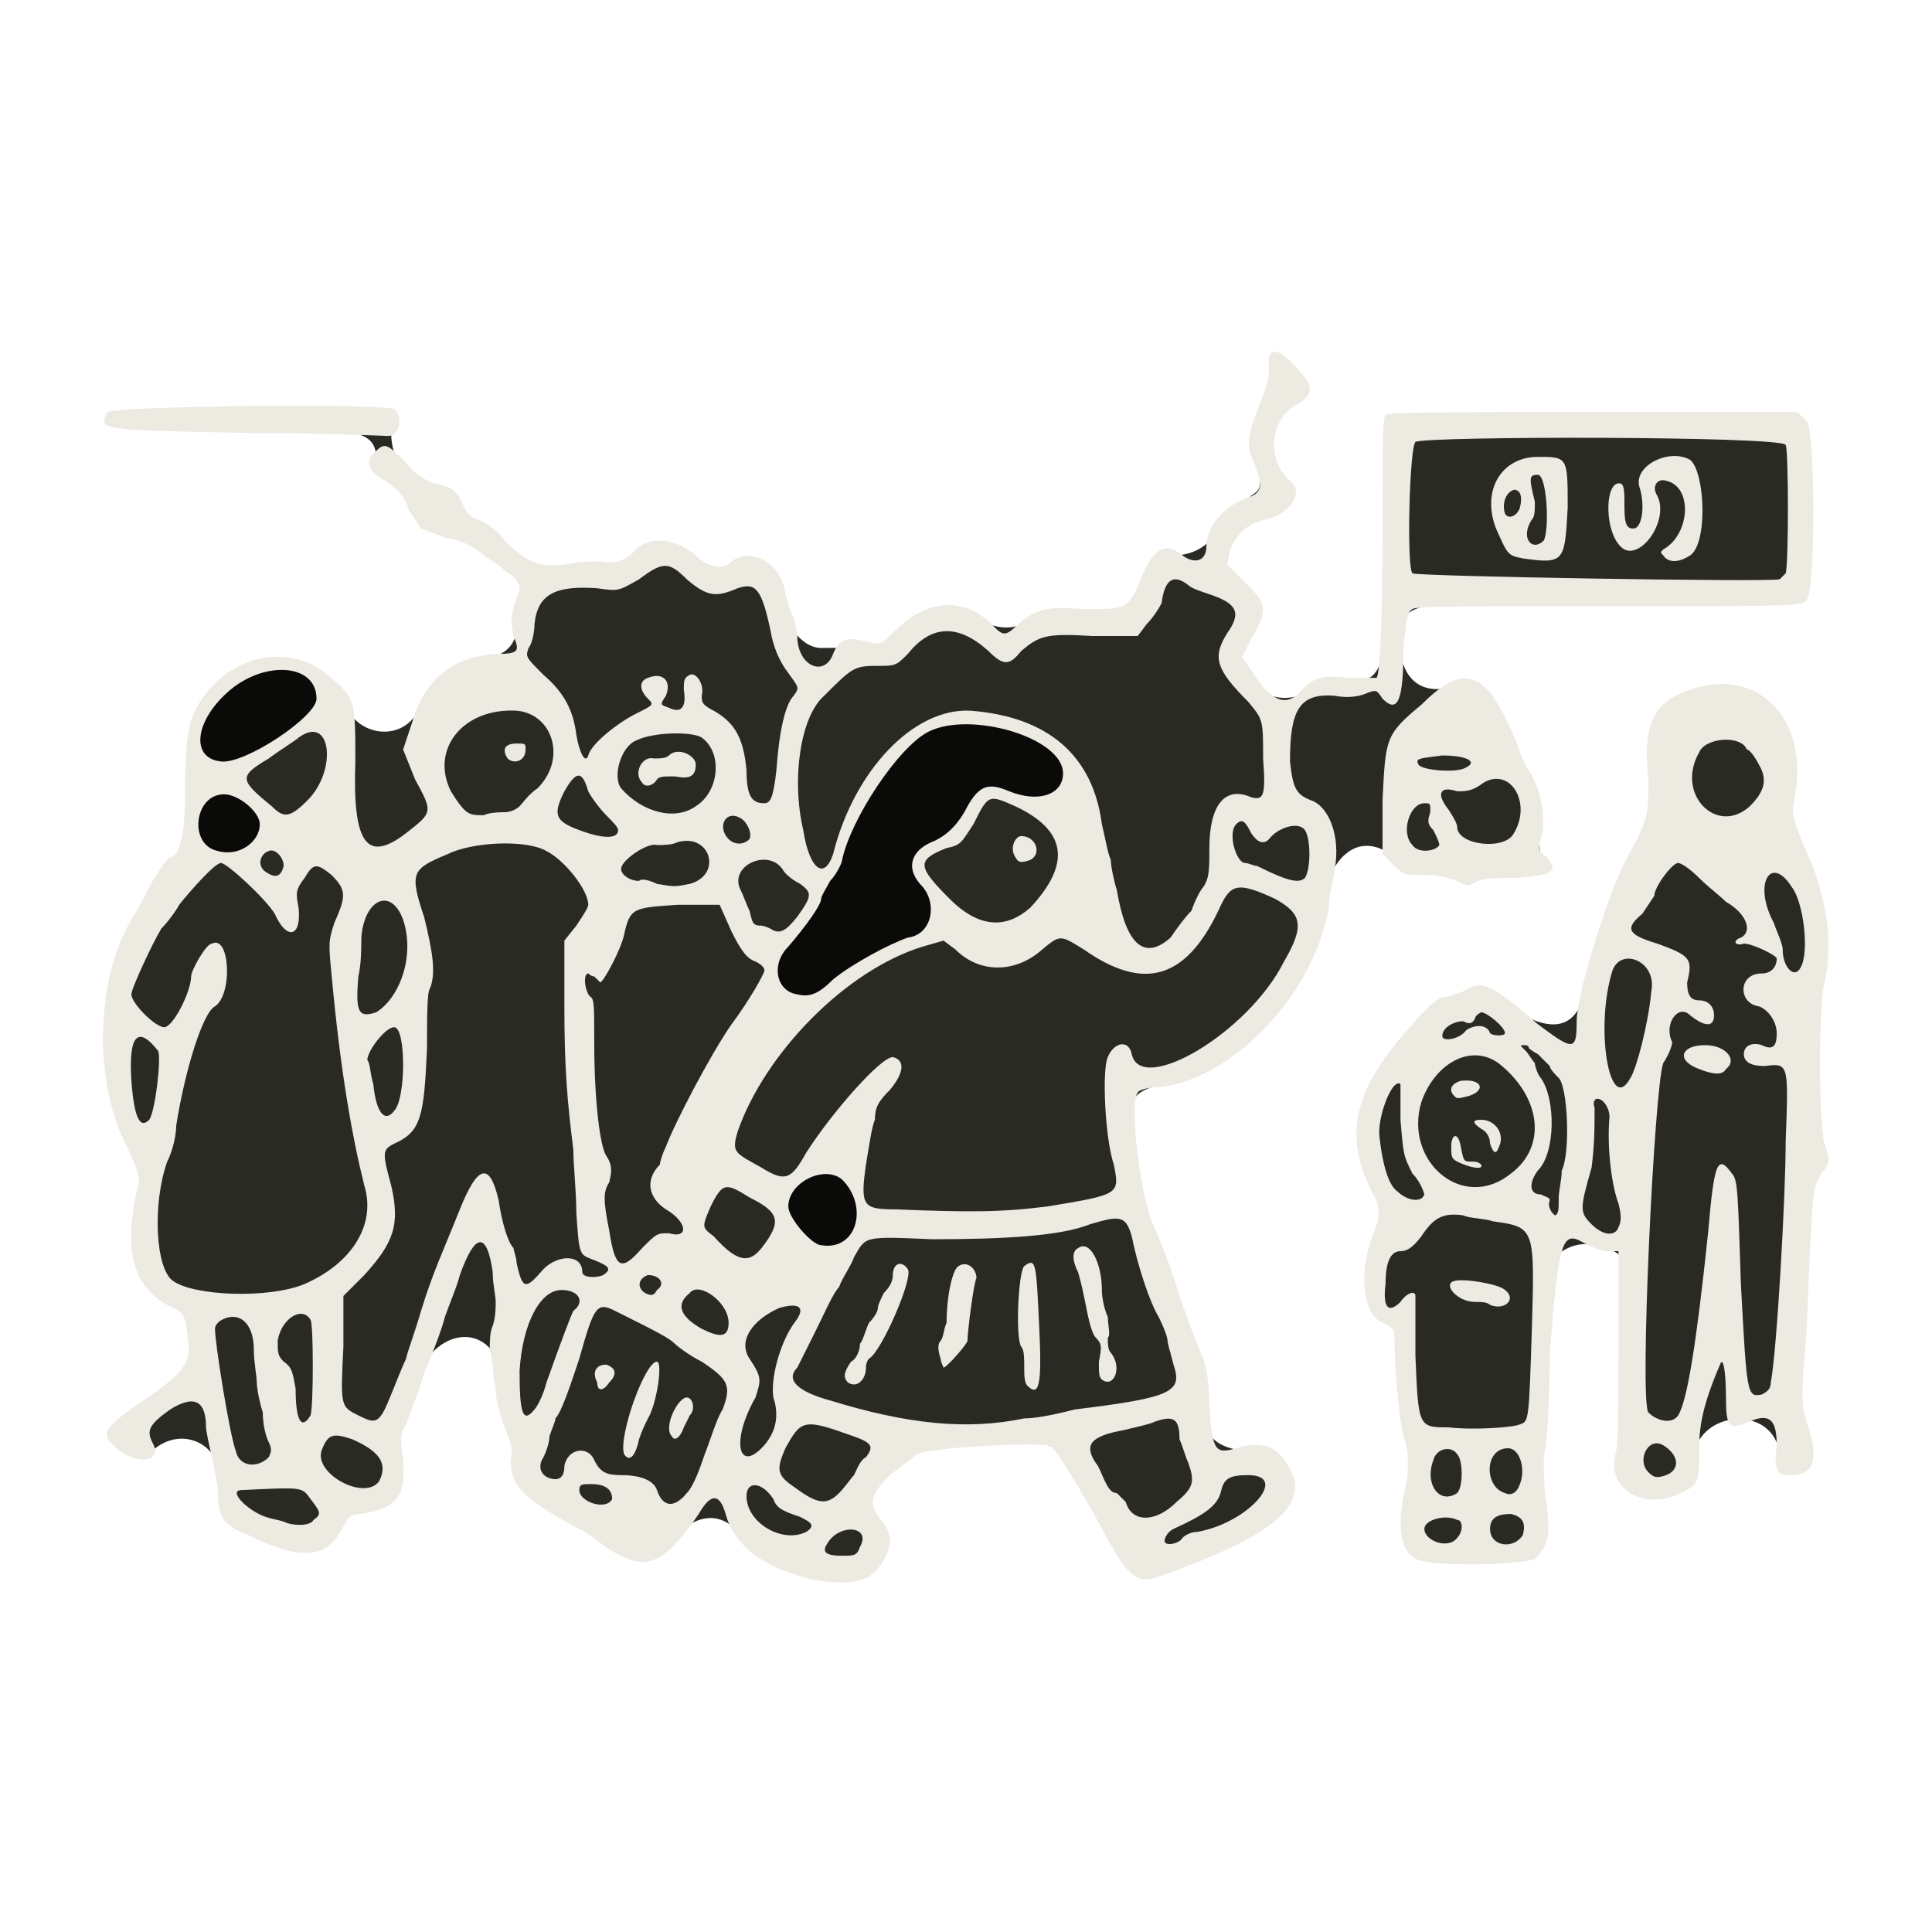
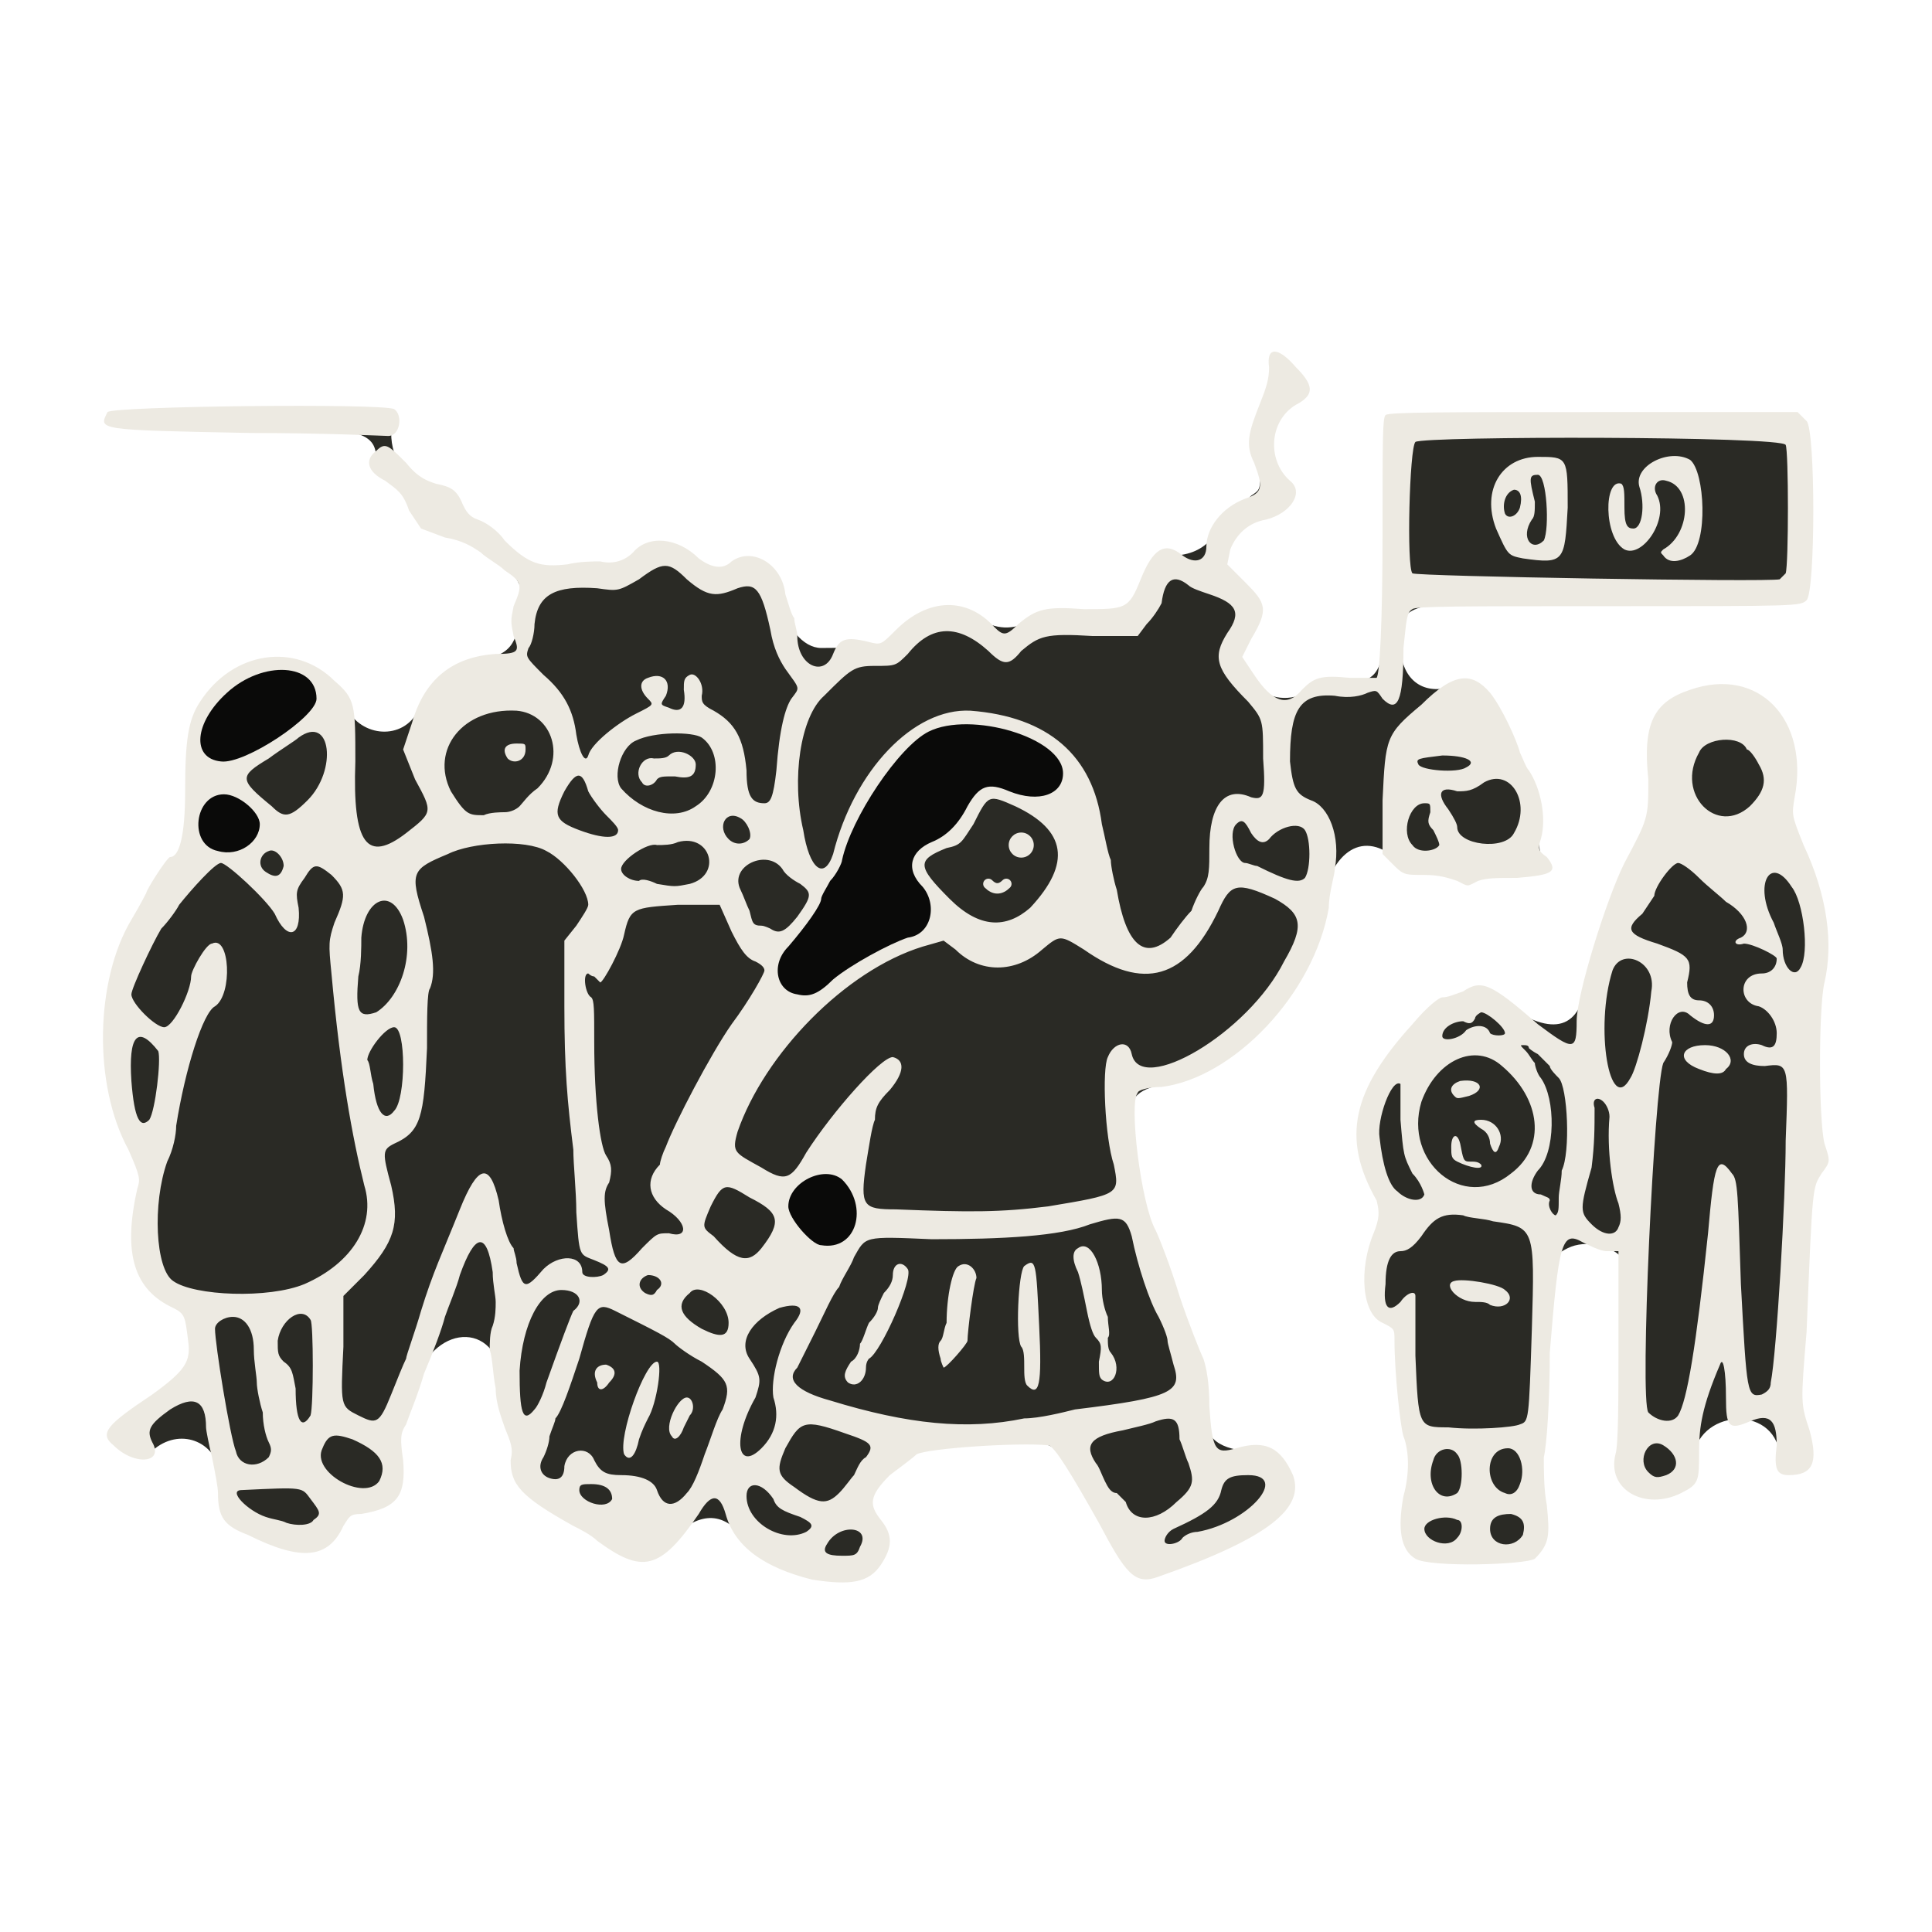
<svg xmlns="http://www.w3.org/2000/svg" viewBox="6 47 647 647" width="647" height="647">
  <style>.fl{fill:#EDEAE2}.fp{fill:#2A2A25}.fh{fill:#0A0A09}.fa{fill:#E3A94B}.ks{fill:none;stroke:#EDEAE2;stroke-linecap:round;stroke-linejoin:round}</style>
  <path class="fp" d="M278,574C269,572 258,566 255,562C248,553 240,553 230,563C224,570 221,570 212,564C208,562 203,559 200,557C182,546 179,543 179,535C179,530 178,527 177,522C175,519 174,515 174,511C174,490 152,489 145,510C144,514 142,519 141,521C139,524 139,527 139,534C139,545 138,548 134,550C133,550 129,552 127,552C124,553 121,555 120,557C114,566 108,567 93,561C82,556 82,556 80,542C79,530 67,525 58,532C55,534 51,534 47,531C42,527 44,525 58,516C75,504 77,493 63,483C52,474 51,473 53,452L54,439L51,432C39,411 40,376 52,356C55,351 57,347 57,347C57,346 61,340 68,331C70,328 70,327 70,313C70,295 71,289 75,283C88,264 113,264 122,284C127,294 141,295 146,285C151,277 157,272 166,269C178,265 179,264 181,247C181,240 170,229 160,226C157,225 154,224 152,224C149,223 148,222 146,218C144,213 141,210 136,206C133,204 132,203 132,201C132,191 126,190 81,189C52,189 44,188 44,187C44,185 49,185 94,185L138,186L137,192C137,201 142,208 152,211C155,212 157,213 159,216C160,218 162,221 164,222C166,223 170,226 174,229C183,238 184,239 203,238C213,237 216,236 220,233C225,228 231,228 237,234C241,237 247,238 251,237C261,234 266,237 267,247C269,257 275,264 281,264C300,264 305,263 310,258C316,251 324,250 333,254C340,258 345,258 351,255C354,253 356,253 367,253C383,252 385,252 390,241C394,233 394,233 399,233C404,233 409,231 412,227C413,225 419,219 425,213C428,211 428,211 428,205C426,193 426,191 429,185C431,180 432,177 432,173C432,166 433,165 439,171C444,177 444,178 439,181C429,188 428,202 436,209C440,212 437,217 430,219C416,222 412,235 422,244C428,249 428,252 424,258C416,272 431,287 445,278C446,277 450,276 454,276C470,275 470,275 471,228C471,206 471,188 472,188C474,186 607,187 609,189C611,192 612,242 610,246C609,248 607,248 549,248C474,248 475,248 475,263C475,274 482,280 492,277C498,275 499,276 503,280C506,283 513,296 513,299C513,299 515,303 517,307C520,313 520,315 521,324C521,330 522,334 523,336C525,339 523,339 513,339C507,339 504,339 501,340C498,342 498,342 493,340C490,339 485,338 482,338C478,338 476,338 474,335C463,325 452,331 448,351C446,368 433,387 417,400C409,405 406,407 396,410C386,412 384,415 384,424C384,433 388,454 391,460C392,462 396,472 399,482C402,491 406,502 407,505C408,508 409,513 409,518C409,528 413,532 424,533C431,533 433,534 436,541C440,550 431,559 411,566C407,568 401,570 399,571C388,576 385,574 376,557C361,528 360,528 332,530C305,531 291,544 300,558C307,569 296,577 278,574ZM480,566C477,563 476,558 478,549C480,542 480,532 478,527C477,524 475,507 475,496C475,495 473,492 471,489C464,483 463,473 468,462C470,457 469,449 465,438C460,426 461,419 470,404C473,399 488,383 489,383C490,383 493,382 496,381C502,377 502,377 507,381C524,394 534,393 537,378C539,371 549,343 552,338C560,321 560,322 560,309C559,290 562,283 573,280C593,273 610,289 605,311C603,319 604,321 608,331C615,346 618,364 615,373C613,380 613,421 615,429C617,435 617,435 614,439C610,446 606,515 610,528C612,536 611,539 606,539C603,539 602,538 602,534C600,517 574,519 573,536C572,550 549,553 549,538C549,537 549,522 550,504C551,475 551,472 550,469C546,464 537,462 531,465C525,468 525,469 523,500C522,515 522,531 521,536C521,540 521,547 522,552C524,567 522,569 499,569C483,569 483,569 480,566Z" />
-   <path class="fl" fill-rule="evenodd" d="M278,576C262,572 252,565 249,554C247,547 244,547 240,554C227,573 221,574 206,563C204,561 200,559 198,558C180,548 177,544 177,536C178,532 177,530 175,525C174,522 172,517 172,512C171,507 171,502 170,499C170,497 170,493 171,491C172,488 172,485 172,483C172,481 171,477 171,473C169,459 165,460 160,474C159,478 156,485 155,488C154,492 151,500 148,507C146,514 143,521 142,524C140,527 140,529 141,536C142,548 139,552 127,554C123,554 123,555 121,558C116,569 107,570 89,561C81,558 79,555 79,547C79,545 78,540 77,535C76,531 75,526 75,525C75,516 71,514 63,519C56,524 55,526 57,530C61,537 51,538 44,531C39,527 42,524 57,514C68,506 70,503 69,496C68,488 68,487 64,485C51,479 47,467 52,445C53,442 53,441 49,432C37,410 38,375 50,355C53,350 55,346 55,346C55,345 62,334 63,334C66,334 68,327 68,312C68,295 69,288 73,282C84,265 105,262 118,275C125,281 125,283 125,302C124,330 129,336 142,326C151,319 151,319 145,308L141,298L144,289C148,275 157,267 172,266C180,266 180,265 178,260C177,255 177,255 178,250C181,243 181,242 175,238C173,236 169,234 167,232C164,230 161,228 155,227L147,224L143,218C141,212 139,211 135,208C129,205 128,201 132,198C135,195 136,196 142,202C146,207 149,208 152,209C157,210 159,211 161,216C162,218 163,220 166,221C169,222 173,225 175,228C183,236 187,237 196,236C200,235 205,235 207,235C211,236 215,235 218,232C223,226 233,227 240,234C244,237 248,238 251,235C258,230 268,236 269,246C270,249 271,253 272,254C272,256 273,258 273,260C273,270 282,274 285,266C287,261 289,260 297,262C301,263 301,263 306,258C317,247 330,247 339,257C342,260 343,260 347,256C353,251 356,250 369,251C383,251 384,251 388,241C392,231 396,228 402,233C406,236 410,235 410,230C410,224 415,217 423,214C429,212 429,210 426,202C423,196 424,192 428,182C430,177 431,174 431,170C430,163 434,163 440,170C446,176 446,179 441,182C431,187 430,201 438,208C443,212 438,219 430,221C424,222 420,226 418,231L417,236L423,242C430,249 431,251 425,261L422,267L426,273C432,282 437,284 442,278C446,274 448,273 458,274C463,274 467,274 467,274C468,273 469,257 469,224C469,194 469,187 470,186C471,185 490,185 540,185L608,185L611,188C614,191 614,245 611,248C609,250 608,250 545,250C495,250 480,250 479,251C477,252 477,255 476,264C476,282 474,286 469,281C467,278 467,278 464,279C462,280 458,281 453,280C441,279 438,285 438,302C439,311 440,313 445,315C451,317 455,327 453,338C453,340 451,346 451,351C446,380 419,408 395,411C391,411 387,412 387,413C384,416 388,450 393,459C394,461 398,471 401,481C404,490 408,500 409,502C410,505 411,510 411,518C412,533 413,534 420,532C430,529 435,532 439,541C443,552 431,562 394,575C386,578 383,574 374,557C365,541 359,531 357,531C347,530 317,532 313,534C312,535 308,538 304,541C297,548 297,551 301,556C305,561 305,565 301,571C297,577 291,578 278,576ZM480,569C475,566 474,559 476,548C478,541 478,533 476,528C475,525 473,507 473,496C473,492 473,492 469,490C462,487 461,472 466,460C468,455 468,453 467,449C455,428 459,412 479,390C484,384 488,381 489,381C491,381 493,380 496,379C502,375 505,376 521,390C533,399 534,399 534,389C534,380 544,348 550,336C558,321 558,321 558,308C556,289 560,282 572,278C595,270 612,288 607,314C606,320 606,320 610,330C618,347 620,363 617,376C615,384 615,422 617,430C619,436 619,436 616,440C613,445 613,443 611,493C609,517 609,517 612,526C615,537 613,541 605,541C601,541 600,539 601,531C601,523 599,520 592,523C585,526 584,525 584,515C584,506 583,501 582,504C576,518 575,525 575,533C575,543 575,544 569,547C557,553 544,546 547,534C548,531 548,515 548,498L548,466L544,466C542,466 538,464 536,463C529,459 528,463 525,500C525,516 524,531 523,535C523,539 523,546 524,551C525,561 525,564 520,569C517,571 485,572 480,569ZM294,565C298,558 287,557 283,564C281,567 283,568 288,568C292,568 293,568 294,565ZM402,562C403,561 405,560 407,560C424,557 438,541 424,541C418,541 416,542 415,546C414,551 410,554 399,559C397,560 396,562 396,563C396,565 401,564 402,562ZM494,562C496,560 496,556 494,556C490,554 483,556 483,559C483,563 491,566 494,562ZM516,561C517,557 516,555 512,554C508,554 505,555 505,559C505,565 513,566 516,561ZM276,560C279,558 278,557 274,555C268,553 266,552 265,549C261,543 256,543 256,548C256,557 268,564 276,560ZM111,556C114,554 113,553 110,549C107,545 108,545 87,546C82,546 89,553 95,555C98,556 100,556 102,557C105,558 110,558 111,556ZM400,550C406,545 406,543 404,537C403,535 402,531 401,529C401,522 399,521 393,523C391,524 386,525 382,526C371,528 369,531 373,537C374,538 375,541 376,543C377,545 378,547 380,547C381,548 382,549 383,550C385,557 393,557 400,550ZM211,549C211,546 209,544 204,544C201,544 200,544 200,546C200,550 209,553 211,549ZM236,547C238,545 240,540 242,534C244,529 246,522 248,519C251,511 250,509 241,503C237,501 233,498 232,497C230,495 226,493 212,486C206,483 205,484 200,502C197,511 194,520 192,522C192,523 191,525 190,528C190,530 189,533 188,535C186,538 187,541 190,542C193,543 195,542 195,538C196,532 203,531 205,536C207,540 209,541 214,541C221,541 225,543 226,546C228,552 232,552 236,547ZM287,547C289,545 291,542 292,541C293,539 294,536 296,535C299,531 298,530 289,527C275,522 274,523 269,532C266,539 266,541 272,545C280,551 283,551 287,547ZM494,547C496,545 496,536 494,534C492,531 487,532 486,536C483,544 488,551 494,547ZM515,544C517,539 515,532 511,532C503,532 503,545 510,547C512,548 514,547 515,544ZM133,543C136,537 133,533 124,529C118,527 116,527 114,532C110,540 128,550 133,543ZM564,541C569,539 568,534 563,531C558,528 554,536 558,540C560,542 561,542 564,541ZM96,535C97,533 97,532 96,530C95,528 94,524 94,520C93,517 92,512 92,510C92,508 91,503 91,499C91,492 88,488 84,488C81,488 78,490 78,492C78,497 83,528 85,533C86,538 92,539 96,535ZM215,534C213,528 222,503 226,503C228,503 226,517 223,522C222,524 221,526 220,529C219,534 217,537 215,534ZM261,532C266,527 267,521 265,515C264,509 267,497 272,490C276,485 274,483 267,485C258,489 253,496 257,502C261,508 261,509 259,515C251,529 253,540 261,532ZM231,528C228,525 233,515 236,515C238,515 239,519 237,521C237,521 236,523 235,525C234,528 232,530 231,528ZM515,524C518,523 518,523 519,492C520,458 520,458 506,456C503,455 498,455 496,454C489,453 486,455 482,461C479,465 477,466 475,466C472,466 470,469 470,477C469,485 471,487 475,483C477,480 480,479 480,481C480,481 480,490 480,501C481,525 481,525 491,525C500,526 513,525 515,524ZM349,522C354,522 362,520 366,519C399,515 402,513 399,504C398,500 397,497 397,496C397,495 396,492 394,488C391,483 387,471 385,461C383,454 381,454 371,457C361,461 342,462 318,462C295,461 296,461 292,468C291,471 288,475 287,478C285,480 282,487 279,493C276,499 273,505 273,505C269,509 273,513 284,516C310,524 330,526 349,522ZM110,521C111,518 111,490 110,489C107,484 100,489 99,496C99,500 99,501 101,503C104,505 104,507 105,512C105,523 107,526 110,521ZM137,514C139,509 141,504 142,502C142,501 145,493 147,486C151,473 154,467 160,452C166,437 170,436 173,449C174,456 176,463 178,465C178,466 179,468 179,470C181,479 182,479 188,472C193,467 201,467 201,473C201,475 206,475 208,474C211,472 210,471 205,469C200,467 200,468 199,453C199,446 198,437 198,432C196,416 195,405 195,384L195,362L199,357C201,354 203,351 203,350C203,345 195,335 189,332C182,328 164,329 156,333C144,338 143,339 148,354C151,366 152,373 150,378C149,379 149,388 149,398C148,421 147,426 138,430C134,432 134,433 137,444C140,457 138,463 128,474L121,481L121,498C120,518 120,518 126,521C132,524 133,524 137,514ZM568,521C571,516 574,498 578,460C580,437 581,433 586,440C588,442 588,447 589,477C591,514 591,515 596,514C598,513 599,512 599,510C601,500 604,448 604,429C605,403 605,403 597,404C593,404 590,403 590,400C590,397 593,396 596,397C600,399 601,397 601,393C601,389 598,385 595,384C588,383 588,373 596,373C599,373 601,371 601,368C601,367 593,363 590,363C587,364 586,362 589,361C593,359 591,353 584,349C582,347 578,344 575,341C572,338 569,336 568,336C566,336 560,344 560,347C560,347 558,350 556,353C550,358 551,360 561,363C572,367 573,368 571,376C571,380 572,382 575,382C578,382 580,384 580,387C580,391 577,391 572,387C568,383 563,390 566,396C566,397 565,400 563,403C560,411 555,516 558,520C561,523 566,524 568,521ZM185,519C186,518 188,514 189,510C194,496 197,488 198,486C202,483 200,479 194,479C187,479 181,490 180,506C180,520 181,524 185,519ZM206,510C204,506 206,504 209,504C212,505 213,507 210,510C208,513 206,513 206,510ZM350,511C349,510 349,507 349,505C349,502 349,499 348,498C346,495 347,473 349,471C353,468 353,470 354,491C355,511 354,515 350,511ZM290,510C288,508 289,506 291,503C293,502 294,499 294,497C295,496 296,492 297,490C299,488 300,486 300,485C300,484 301,482 302,480C304,478 305,476 305,474C305,470 308,469 310,472C312,475 301,500 297,502C297,502 296,503 296,505C296,509 293,512 290,510ZM375,509C374,508 374,507 374,503C375,498 375,497 373,495C372,494 371,491 370,486C369,481 368,476 367,473C365,469 365,466 367,465C371,462 375,470 375,479C375,482 376,486 377,488C377,491 378,494 377,495C377,497 377,499 378,500C382,505 379,512 375,509ZM321,502C320,499 320,497 321,496C322,495 322,492 323,490C323,481 325,472 327,471C330,469 333,472 333,475C332,477 330,493 330,496C330,497 323,505 322,505C322,505 321,503 321,502ZM250,490C250,483 240,476 237,480C232,484 234,488 241,492C247,495 250,495 250,490ZM505,484C504,483 502,483 500,483C494,483 489,477 493,476C496,475 508,477 510,479C514,482 510,486 505,484ZM226,479C229,477 227,474 223,474C220,475 219,478 222,480C224,481 225,481 226,479ZM108,477C124,470 132,457 128,444C124,428 120,406 117,373C116,363 116,362 118,356C122,347 122,345 117,340C112,336 111,336 108,341C105,345 105,346 106,351C107,361 102,362 98,353C95,348 82,336 80,336C78,336 70,345 66,350C65,352 62,356 60,358C57,363 50,378 50,380C50,383 58,391 61,391C64,391 70,379 70,374C70,372 75,363 77,363C83,360 84,380 78,384C74,386 68,405 65,424C65,427 64,432 62,436C57,450 58,472 64,476C71,481 96,482 108,477ZM221,465C226,460 226,460 230,460C237,462 236,456 229,452C223,448 222,442 227,437C227,436 228,433 229,431C232,423 244,400 251,390C257,382 262,373 262,372C262,371 261,370 259,369C256,368 254,365 251,359L247,350L233,350C218,351 217,351 215,360C214,365 208,376 207,376C207,376 206,375 205,374C204,374 203,373 203,373C201,373 202,380 204,381C205,382 205,385 205,396C205,416 207,431 209,434C211,437 211,439 210,443C208,446 208,449 210,459C212,472 214,473 221,465ZM261,465C268,456 267,453 257,448C249,443 248,443 244,451C241,458 241,458 245,461C253,470 257,470 261,465ZM548,458C549,456 549,454 548,450C546,445 544,432 545,421C545,419 544,417 543,416C541,414 539,415 540,418C540,425 540,430 539,438C535,452 535,453 539,457C543,461 547,461 548,458ZM528,448C528,446 529,442 529,439C532,433 531,411 528,408C527,407 525,405 525,404C524,403 522,401 521,400C519,399 518,398 518,398C518,397 517,397 516,397C515,397 515,397 517,399C518,400 519,402 520,403C520,404 521,407 522,408C527,415 527,433 521,439C518,443 518,447 522,447C524,448 525,448 525,449C524,451 526,454 527,454C528,453 528,452 528,448ZM357,451C381,447 381,447 379,437C376,428 375,405 377,401C379,396 384,395 385,400C388,414 424,393 436,369C443,357 442,353 433,348C420,342 418,343 414,352C403,375 389,379 369,365C361,360 361,360 355,365C346,373 334,373 326,365L322,362L315,364C289,372 262,400 253,426C251,433 252,433 261,438C269,443 271,442 276,433C285,419 301,401 305,401C309,402 309,406 304,412C300,416 299,418 299,422C298,424 297,431 296,437C294,451 295,452 306,452C331,453 341,453 357,451ZM483,447C483,447 482,443 479,440C476,434 476,434 475,422C475,416 475,411 475,410C472,408 467,422 468,428C469,437 471,444 474,446C477,449 482,450 483,447ZM512,440C524,431 522,415 509,404C500,396 487,402 482,416C476,436 496,453 512,440ZM494,436C492,435 492,434 492,431C492,427 494,426 495,430C496,435 496,436 498,436C500,436 501,436 502,437C503,439 498,438 494,436ZM505,430C505,428 504,426 502,425C499,423 499,422 502,422C507,422 510,427 508,431C507,434 506,433 505,430ZM56,422C58,419 60,402 59,399C52,390 49,394 50,409C51,422 53,425 56,422ZM138,419C142,415 142,391 138,391C135,391 129,399 129,402C130,403 130,407 131,410C132,420 135,423 138,419ZM493,414C491,412 492,410 495,409C502,408 504,412 498,414C494,415 494,415 493,414ZM552,408C554,405 558,390 559,379C561,369 549,364 546,372C540,391 545,421 552,408ZM575,405C567,402 569,397 577,397C584,397 588,402 584,405C583,407 580,407 575,405ZM497,392C500,390 504,390 505,393C506,394 510,394 510,393C510,391 504,386 502,386C502,386 500,387 500,388C499,390 498,390 496,389C493,389 489,391 489,394C489,396 495,395 497,392ZM132,386C140,381 145,367 141,355C137,344 128,348 127,361C127,364 127,370 126,374C125,386 126,388 132,386ZM609,371C612,366 610,349 606,344C599,333 593,343 600,356C601,359 603,363 603,365C603,371 607,375 609,371ZM398,361C400,358 403,354 405,352C406,349 408,345 409,344C411,341 411,338 411,331C411,317 416,310 425,314C429,315 430,314 429,301C429,288 429,288 424,282C413,271 412,267 417,259C422,252 420,249 411,246C408,245 405,244 404,243C399,239 396,241 395,249C394,251 392,254 390,256L387,260L372,260C356,259 354,260 348,265C344,270 342,270 337,265C327,256 318,256 310,266C306,270 306,270 299,270C292,270 291,271 282,280C274,287 271,308 275,325C277,338 282,342 285,333C292,305 312,284 331,285C357,287 372,300 375,323C376,327 377,333 378,335C378,337 379,342 380,345C383,363 389,369 398,361ZM273,354C278,347 278,346 274,343C272,342 269,340 268,338C263,331 250,337 254,345C255,347 256,350 257,352C258,356 258,357 261,357C262,357 264,358 264,358C267,360 269,359 273,354ZM351,351C365,336 363,325 346,317C337,313 337,313 332,323C328,329 328,330 323,331C313,335 313,337 324,348C334,358 343,358 351,351ZM237,343C248,340 244,326 233,329C231,330 228,330 226,330C223,329 214,335 214,338C214,340 217,342 220,342C221,341 224,342 226,343C232,344 232,344 237,343ZM494,342C491,341 488,340 483,340C476,340 476,340 472,336L469,333L469,315C470,294 470,293 482,283C493,272 499,272 505,279C509,284 514,295 515,299C516,301 517,304 518,305C522,311 524,321 522,328C521,331 521,332 524,334C528,339 526,340 514,341C507,341 504,341 501,342C497,344 498,344 494,342ZM443,341C445,338 445,328 443,325C441,322 434,324 431,328C429,330 427,329 425,326C423,322 422,321 420,323C417,326 420,336 423,336C424,336 426,337 427,337C437,342 441,343 443,341ZM101,337C101,334 98,331 96,332C93,333 92,337 95,339C98,341 100,341 101,337ZM346,334C344,331 346,327 348,327C353,327 355,333 351,335C348,336 347,336 346,334ZM488,330C488,329 487,327 486,325C484,323 484,322 485,319C485,316 485,316 483,316C478,316 475,326 479,330C481,333 487,332 488,330ZM257,328C258,326 256,322 254,321C249,318 246,324 250,328C252,330 255,330 257,328ZM513,326C519,316 512,304 503,309C499,312 497,312 494,312C488,310 487,313 491,318C493,321 494,323 494,324C494,330 510,332 513,326ZM213,325C213,324 211,322 209,320C207,318 204,314 203,312C201,305 199,305 195,312C191,320 192,322 200,325C208,328 213,328 213,325ZM592,317C597,312 598,308 595,303C594,301 592,298 591,298C589,293 577,294 575,299C567,313 581,327 592,317ZM109,315C119,305 117,286 106,294C105,295 100,298 96,301C86,307 86,308 97,317C101,321 103,321 109,315ZM175,319C177,319 179,318 180,317C181,316 183,313 186,311C196,301 191,286 179,285C161,284 150,298 157,312C162,320 163,320 168,320C170,319 174,319 175,319ZM239,317C247,312 248,299 241,294C238,292 225,292 219,295C214,297 211,307 214,311C221,319 232,322 239,317ZM266,305C267,291 269,284 271,281C274,277 274,278 269,271C267,268 265,264 264,258C261,244 259,242 253,244C246,247 243,247 236,241C230,235 228,235 220,241C213,245 213,245 206,244C192,243 186,246 185,256C185,259 184,263 183,264C182,267 182,267 188,273C195,279 198,285 199,293C200,299 202,303 203,300C204,296 213,289 219,286C225,283 225,283 223,281C220,278 220,275 223,274C228,272 231,275 229,280C227,283 227,283 230,284C234,286 236,284 235,278C235,275 235,274 237,273C239,272 242,276 241,280C241,282 241,283 245,285C252,289 255,294 256,305C256,314 258,316 262,316C264,316 265,314 266,305ZM221,309C218,306 221,300 225,301C227,301 229,301 230,300C233,297 239,300 239,303C239,307 237,308 232,307C228,307 227,307 226,308C225,310 222,311 221,309ZM497,304C501,302 497,300 489,300C481,301 480,301 481,303C482,305 494,306 497,304ZM176,301C174,298 175,296 179,296C182,296 182,296 182,298C182,302 178,303 176,301ZM604,239C605,236 605,198 604,196C603,193 483,193 480,195C478,197 477,237 479,239C480,240 598,242 602,241C602,241 603,240 604,239ZM516,234C511,233 511,233 507,224C502,211 509,200 521,200C531,200 531,200 531,217C530,235 530,236 516,234ZM563,233C562,232 562,232 563,231C572,226 573,210 564,208C561,207 559,210 561,213C565,221 556,234 550,231C543,227 543,207 549,209C550,210 550,212 550,217C550,223 551,224 553,224C556,224 557,216 555,210C553,203 565,197 572,201C577,205 578,229 572,233C569,235 565,236 563,233ZM523,228C525,224 524,206 521,206C518,206 518,207 520,215C520,218 520,220 519,221C515,227 519,232 523,228ZM515,217C516,213 515,211 513,211C510,212 509,216 510,219C511,221 514,220 515,217ZM90,192C38,191 39,191 42,185C44,183 134,182 138,184C141,186 140,193 136,193C135,193 115,192 90,192Z" />
+   <path class="fl" fill-rule="evenodd" d="M278,576C262,572 252,565 249,554C247,547 244,547 240,554C227,573 221,574 206,563C204,561 200,559 198,558C180,548 177,544 177,536C178,532 177,530 175,525C174,522 172,517 172,512C171,507 171,502 170,499C170,497 170,493 171,491C172,488 172,485 172,483C172,481 171,477 171,473C169,459 165,460 160,474C159,478 156,485 155,488C154,492 151,500 148,507C146,514 143,521 142,524C140,527 140,529 141,536C142,548 139,552 127,554C123,554 123,555 121,558C116,569 107,570 89,561C81,558 79,555 79,547C79,545 78,540 77,535C76,531 75,526 75,525C75,516 71,514 63,519C56,524 55,526 57,530C61,537 51,538 44,531C39,527 42,524 57,514C68,506 70,503 69,496C68,488 68,487 64,485C51,479 47,467 52,445C53,442 53,441 49,432C37,410 38,375 50,355C53,350 55,346 55,346C55,345 62,334 63,334C66,334 68,327 68,312C68,295 69,288 73,282C84,265 105,262 118,275C125,281 125,283 125,302C124,330 129,336 142,326C151,319 151,319 145,308L141,298L144,289C148,275 157,267 172,266C180,266 180,265 178,260C177,255 177,255 178,250C181,243 181,242 175,238C173,236 169,234 167,232C164,230 161,228 155,227L147,224L143,218C141,212 139,211 135,208C129,205 128,201 132,198C135,195 136,196 142,202C146,207 149,208 152,209C157,210 159,211 161,216C162,218 163,220 166,221C169,222 173,225 175,228C183,236 187,237 196,236C200,235 205,235 207,235C211,236 215,235 218,232C223,226 233,227 240,234C244,237 248,238 251,235C258,230 268,236 269,246C270,249 271,253 272,254C272,256 273,258 273,260C273,270 282,274 285,266C287,261 289,260 297,262C301,263 301,263 306,258C317,247 330,247 339,257C342,260 343,260 347,256C353,251 356,250 369,251C383,251 384,251 388,241C392,231 396,228 402,233C406,236 410,235 410,230C410,224 415,217 423,214C429,212 429,210 426,202C423,196 424,192 428,182C430,177 431,174 431,170C430,163 434,163 440,170C446,176 446,179 441,182C431,187 430,201 438,208C443,212 438,219 430,221C424,222 420,226 418,231L417,236L423,242C430,249 431,251 425,261L422,267L426,273C432,282 437,284 442,278C446,274 448,273 458,274C463,274 467,274 467,274C468,273 469,257 469,224C469,194 469,187 470,186C471,185 490,185 540,185L608,185L611,188C614,191 614,245 611,248C609,250 608,250 545,250C495,250 480,250 479,251C477,252 477,255 476,264C476,282 474,286 469,281C467,278 467,278 464,279C462,280 458,281 453,280C441,279 438,285 438,302C439,311 440,313 445,315C451,317 455,327 453,338C453,340 451,346 451,351C446,380 419,408 395,411C391,411 387,412 387,413C384,416 388,450 393,459C394,461 398,471 401,481C404,490 408,500 409,502C410,505 411,510 411,518C412,533 413,534 420,532C430,529 435,532 439,541C443,552 431,562 394,575C386,578 383,574 374,557C365,541 359,531 357,531C347,530 317,532 313,534C312,535 308,538 304,541C297,548 297,551 301,556C305,561 305,565 301,571C297,577 291,578 278,576ZM480,569C475,566 474,559 476,548C478,541 478,533 476,528C475,525 473,507 473,496C473,492 473,492 469,490C462,487 461,472 466,460C468,455 468,453 467,449C455,428 459,412 479,390C484,384 488,381 489,381C491,381 493,380 496,379C502,375 505,376 521,390C533,399 534,399 534,389C534,380 544,348 550,336C558,321 558,321 558,308C556,289 560,282 572,278C595,270 612,288 607,314C606,320 606,320 610,330C618,347 620,363 617,376C615,384 615,422 617,430C619,436 619,436 616,440C613,445 613,443 611,493C609,517 609,517 612,526C615,537 613,541 605,541C601,541 600,539 601,531C601,523 599,520 592,523C585,526 584,525 584,515C584,506 583,501 582,504C576,518 575,525 575,533C575,543 575,544 569,547C557,553 544,546 547,534C548,531 548,515 548,498L548,466L544,466C542,466 538,464 536,463C529,459 528,463 525,500C525,516 524,531 523,535C523,539 523,546 524,551C525,561 525,564 520,569C517,571 485,572 480,569ZM294,565C298,558 287,557 283,564C281,567 283,568 288,568C292,568 293,568 294,565ZM402,562C403,561 405,560 407,560C424,557 438,541 424,541C418,541 416,542 415,546C414,551 410,554 399,559C397,560 396,562 396,563C396,565 401,564 402,562ZM494,562C496,560 496,556 494,556C490,554 483,556 483,559C483,563 491,566 494,562ZM516,561C517,557 516,555 512,554C508,554 505,555 505,559C505,565 513,566 516,561ZM276,560C279,558 278,557 274,555C268,553 266,552 265,549C261,543 256,543 256,548C256,557 268,564 276,560ZM111,556C114,554 113,553 110,549C107,545 108,545 87,546C82,546 89,553 95,555C98,556 100,556 102,557C105,558 110,558 111,556ZM400,550C406,545 406,543 404,537C403,535 402,531 401,529C401,522 399,521 393,523C391,524 386,525 382,526C371,528 369,531 373,537C374,538 375,541 376,543C377,545 378,547 380,547C381,548 382,549 383,550C385,557 393,557 400,550ZM211,549C211,546 209,544 204,544C201,544 200,544 200,546C200,550 209,553 211,549ZM236,547C238,545 240,540 242,534C244,529 246,522 248,519C251,511 250,509 241,503C237,501 233,498 232,497C230,495 226,493 212,486C206,483 205,484 200,502C197,511 194,520 192,522C192,523 191,525 190,528C190,530 189,533 188,535C186,538 187,541 190,542C193,543 195,542 195,538C196,532 203,531 205,536C207,540 209,541 214,541C221,541 225,543 226,546C228,552 232,552 236,547ZM287,547C289,545 291,542 292,541C293,539 294,536 296,535C299,531 298,530 289,527C275,522 274,523 269,532C266,539 266,541 272,545C280,551 283,551 287,547ZM494,547C496,545 496,536 494,534C492,531 487,532 486,536C483,544 488,551 494,547ZM515,544C517,539 515,532 511,532C503,532 503,545 510,547C512,548 514,547 515,544ZM133,543C136,537 133,533 124,529C118,527 116,527 114,532C110,540 128,550 133,543ZM564,541C569,539 568,534 563,531C558,528 554,536 558,540C560,542 561,542 564,541ZM96,535C97,533 97,532 96,530C95,528 94,524 94,520C93,517 92,512 92,510C92,508 91,503 91,499C91,492 88,488 84,488C81,488 78,490 78,492C78,497 83,528 85,533C86,538 92,539 96,535ZM215,534C213,528 222,503 226,503C228,503 226,517 223,522C222,524 221,526 220,529C219,534 217,537 215,534ZM261,532C266,527 267,521 265,515C264,509 267,497 272,490C276,485 274,483 267,485C258,489 253,496 257,502C261,508 261,509 259,515C251,529 253,540 261,532ZM231,528C228,525 233,515 236,515C238,515 239,519 237,521C237,521 236,523 235,525C234,528 232,530 231,528ZM515,524C518,523 518,523 519,492C520,458 520,458 506,456C503,455 498,455 496,454C489,453 486,455 482,461C479,465 477,466 475,466C472,466 470,469 470,477C469,485 471,487 475,483C477,480 480,479 480,481C480,481 480,490 480,501C481,525 481,525 491,525C500,526 513,525 515,524ZM349,522C354,522 362,520 366,519C399,515 402,513 399,504C398,500 397,497 397,496C397,495 396,492 394,488C391,483 387,471 385,461C383,454 381,454 371,457C361,461 342,462 318,462C295,461 296,461 292,468C291,471 288,475 287,478C285,480 282,487 279,493C276,499 273,505 273,505C269,509 273,513 284,516C310,524 330,526 349,522ZM110,521C111,518 111,490 110,489C107,484 100,489 99,496C99,500 99,501 101,503C104,505 104,507 105,512C105,523 107,526 110,521ZM137,514C139,509 141,504 142,502C142,501 145,493 147,486C151,473 154,467 160,452C166,437 170,436 173,449C174,456 176,463 178,465C178,466 179,468 179,470C181,479 182,479 188,472C193,467 201,467 201,473C201,475 206,475 208,474C211,472 210,471 205,469C200,467 200,468 199,453C199,446 198,437 198,432C196,416 195,405 195,384L195,362L199,357C201,354 203,351 203,350C203,345 195,335 189,332C182,328 164,329 156,333C144,338 143,339 148,354C151,366 152,373 150,378C149,379 149,388 149,398C148,421 147,426 138,430C134,432 134,433 137,444C140,457 138,463 128,474L121,481L121,498C120,518 120,518 126,521C132,524 133,524 137,514ZM568,521C571,516 574,498 578,460C580,437 581,433 586,440C588,442 588,447 589,477C591,514 591,515 596,514C598,513 599,512 599,510C601,500 604,448 604,429C605,403 605,403 597,404C593,404 590,403 590,400C590,397 593,396 596,397C600,399 601,397 601,393C601,389 598,385 595,384C588,383 588,373 596,373C599,373 601,371 601,368C601,367 593,363 590,363C587,364 586,362 589,361C593,359 591,353 584,349C582,347 578,344 575,341C572,338 569,336 568,336C566,336 560,344 560,347C560,347 558,350 556,353C550,358 551,360 561,363C572,367 573,368 571,376C571,380 572,382 575,382C578,382 580,384 580,387C580,391 577,391 572,387C568,383 563,390 566,396C566,397 565,400 563,403C560,411 555,516 558,520C561,523 566,524 568,521ZM185,519C186,518 188,514 189,510C194,496 197,488 198,486C202,483 200,479 194,479C187,479 181,490 180,506C180,520 181,524 185,519ZM206,510C204,506 206,504 209,504C212,505 213,507 210,510C208,513 206,513 206,510ZM350,511C349,510 349,507 349,505C349,502 349,499 348,498C346,495 347,473 349,471C353,468 353,470 354,491C355,511 354,515 350,511ZM290,510C288,508 289,506 291,503C293,502 294,499 294,497C295,496 296,492 297,490C299,488 300,486 300,485C300,484 301,482 302,480C304,478 305,476 305,474C305,470 308,469 310,472C312,475 301,500 297,502C297,502 296,503 296,505C296,509 293,512 290,510ZM375,509C374,508 374,507 374,503C375,498 375,497 373,495C372,494 371,491 370,486C369,481 368,476 367,473C365,469 365,466 367,465C371,462 375,470 375,479C375,482 376,486 377,488C377,491 378,494 377,495C377,497 377,499 378,500C382,505 379,512 375,509ZM321,502C320,499 320,497 321,496C322,495 322,492 323,490C323,481 325,472 327,471C330,469 333,472 333,475C332,477 330,493 330,496C330,497 323,505 322,505C322,505 321,503 321,502ZM250,490C250,483 240,476 237,480C232,484 234,488 241,492C247,495 250,495 250,490ZM505,484C504,483 502,483 500,483C494,483 489,477 493,476C496,475 508,477 510,479C514,482 510,486 505,484ZM226,479C229,477 227,474 223,474C220,475 219,478 222,480C224,481 225,481 226,479ZM108,477C124,470 132,457 128,444C124,428 120,406 117,373C116,363 116,362 118,356C122,347 122,345 117,340C112,336 111,336 108,341C105,345 105,346 106,351C107,361 102,362 98,353C95,348 82,336 80,336C78,336 70,345 66,350C65,352 62,356 60,358C57,363 50,378 50,380C50,383 58,391 61,391C64,391 70,379 70,374C70,372 75,363 77,363C83,360 84,380 78,384C74,386 68,405 65,424C65,427 64,432 62,436C57,450 58,472 64,476C71,481 96,482 108,477ZM221,465C226,460 226,460 230,460C237,462 236,456 229,452C223,448 222,442 227,437C227,436 228,433 229,431C232,423 244,400 251,390C257,382 262,373 262,372C262,371 261,370 259,369C256,368 254,365 251,359L247,350L233,350C218,351 217,351 215,360C214,365 208,376 207,376C207,376 206,375 205,374C204,374 203,373 203,373C201,373 202,380 204,381C205,382 205,385 205,396C205,416 207,431 209,434C211,437 211,439 210,443C208,446 208,449 210,459C212,472 214,473 221,465ZM261,465C268,456 267,453 257,448C249,443 248,443 244,451C241,458 241,458 245,461C253,470 257,470 261,465ZM548,458C549,456 549,454 548,450C546,445 544,432 545,421C545,419 544,417 543,416C541,414 539,415 540,418C540,425 540,430 539,438C535,452 535,453 539,457C543,461 547,461 548,458ZM528,448C528,446 529,442 529,439C532,433 531,411 528,408C527,407 525,405 525,404C524,403 522,401 521,400C519,399 518,398 518,398C518,397 517,397 516,397C515,397 515,397 517,399C518,400 519,402 520,403C520,404 521,407 522,408C527,415 527,433 521,439C518,443 518,447 522,447C524,448 525,448 525,449C524,451 526,454 527,454C528,453 528,452 528,448ZM357,451C381,447 381,447 379,437C376,428 375,405 377,401C379,396 384,395 385,400C388,414 424,393 436,369C443,357 442,353 433,348C420,342 418,343 414,352C403,375 389,379 369,365C361,360 361,360 355,365C346,373 334,373 326,365L322,362L315,364C289,372 262,400 253,426C251,433 252,433 261,438C269,443 271,442 276,433C285,419 301,401 305,401C309,402 309,406 304,412C300,416 299,418 299,422C298,424 297,431 296,437C294,451 295,452 306,452C331,453 341,453 357,451ZM483,447C483,447 482,443 479,440C476,434 476,434 475,422C475,416 475,411 475,410C472,408 467,422 468,428C469,437 471,444 474,446C477,449 482,450 483,447ZM512,440C524,431 522,415 509,404C500,396 487,402 482,416C476,436 496,453 512,440ZM494,436C492,435 492,434 492,431C492,427 494,426 495,430C496,435 496,436 498,436C500,436 501,436 502,437C503,439 498,438 494,436ZM505,430C505,428 504,426 502,425C499,423 499,422 502,422C507,422 510,427 508,431C507,434 506,433 505,430ZM56,422C58,419 60,402 59,399C52,390 49,394 50,409C51,422 53,425 56,422ZM138,419C142,415 142,391 138,391C135,391 129,399 129,402C130,403 130,407 131,410C132,420 135,423 138,419ZM493,414C491,412 492,410 495,409C502,408 504,412 498,414C494,415 494,415 493,414ZM552,408C554,405 558,390 559,379C561,369 549,364 546,372C540,391 545,421 552,408ZM575,405C567,402 569,397 577,397C584,397 588,402 584,405C583,407 580,407 575,405ZM497,392C500,390 504,390 505,393C506,394 510,394 510,393C510,391 504,386 502,386C502,386 500,387 500,388C499,390 498,390 496,389C493,389 489,391 489,394C489,396 495,395 497,392ZM132,386C140,381 145,367 141,355C137,344 128,348 127,361C127,364 127,370 126,374C125,386 126,388 132,386ZM609,371C612,366 610,349 606,344C599,333 593,343 600,356C601,359 603,363 603,365C603,371 607,375 609,371ZM398,361C400,358 403,354 405,352C406,349 408,345 409,344C411,341 411,338 411,331C411,317 416,310 425,314C429,315 430,314 429,301C429,288 429,288 424,282C413,271 412,267 417,259C422,252 420,249 411,246C408,245 405,244 404,243C399,239 396,241 395,249C394,251 392,254 390,256L387,260L372,260C356,259 354,260 348,265C344,270 342,270 337,265C327,256 318,256 310,266C306,270 306,270 299,270C292,270 291,271 282,280C274,287 271,308 275,325C277,338 282,342 285,333C292,305 312,284 331,285C357,287 372,300 375,323C376,327 377,333 378,335C378,337 379,342 380,345C383,363 389,369 398,361ZM273,354C278,347 278,346 274,343C272,342 269,340 268,338C263,331 250,337 254,345C255,347 256,350 257,352C258,356 258,357 261,357C262,357 264,358 264,358C267,360 269,359 273,354ZM351,351C365,336 363,325 346,317C337,313 337,313 332,323C328,329 328,330 323,331C313,335 313,337 324,348C334,358 343,358 351,351ZM237,343C248,340 244,326 233,329C231,330 228,330 226,330C223,329 214,335 214,338C214,340 217,342 220,342C221,341 224,342 226,343C232,344 232,344 237,343ZM494,342C491,341 488,340 483,340C476,340 476,340 472,336L469,333L469,315C470,294 470,293 482,283C493,272 499,272 505,279C509,284 514,295 515,299C516,301 517,304 518,305C522,311 524,321 522,328C521,331 521,332 524,334C528,339 526,340 514,341C507,341 504,341 501,342C497,344 498,344 494,342ZM443,341C445,338 445,328 443,325C441,322 434,324 431,328C429,330 427,329 425,326C423,322 422,321 420,323C417,326 420,336 423,336C424,336 426,337 427,337C437,342 441,343 443,341ZM101,337C101,334 98,331 96,332C93,333 92,337 95,339C98,341 100,341 101,337ZM488,330C488,329 487,327 486,325C484,323 484,322 485,319C485,316 485,316 483,316C478,316 475,326 479,330C481,333 487,332 488,330ZM257,328C258,326 256,322 254,321C249,318 246,324 250,328C252,330 255,330 257,328ZM513,326C519,316 512,304 503,309C499,312 497,312 494,312C488,310 487,313 491,318C493,321 494,323 494,324C494,330 510,332 513,326ZM213,325C213,324 211,322 209,320C207,318 204,314 203,312C201,305 199,305 195,312C191,320 192,322 200,325C208,328 213,328 213,325ZM592,317C597,312 598,308 595,303C594,301 592,298 591,298C589,293 577,294 575,299C567,313 581,327 592,317ZM109,315C119,305 117,286 106,294C105,295 100,298 96,301C86,307 86,308 97,317C101,321 103,321 109,315ZM175,319C177,319 179,318 180,317C181,316 183,313 186,311C196,301 191,286 179,285C161,284 150,298 157,312C162,320 163,320 168,320C170,319 174,319 175,319ZM239,317C247,312 248,299 241,294C238,292 225,292 219,295C214,297 211,307 214,311C221,319 232,322 239,317ZM266,305C267,291 269,284 271,281C274,277 274,278 269,271C267,268 265,264 264,258C261,244 259,242 253,244C246,247 243,247 236,241C230,235 228,235 220,241C213,245 213,245 206,244C192,243 186,246 185,256C185,259 184,263 183,264C182,267 182,267 188,273C195,279 198,285 199,293C200,299 202,303 203,300C204,296 213,289 219,286C225,283 225,283 223,281C220,278 220,275 223,274C228,272 231,275 229,280C227,283 227,283 230,284C234,286 236,284 235,278C235,275 235,274 237,273C239,272 242,276 241,280C241,282 241,283 245,285C252,289 255,294 256,305C256,314 258,316 262,316C264,316 265,314 266,305ZM221,309C218,306 221,300 225,301C227,301 229,301 230,300C233,297 239,300 239,303C239,307 237,308 232,307C228,307 227,307 226,308C225,310 222,311 221,309ZM497,304C501,302 497,300 489,300C481,301 480,301 481,303C482,305 494,306 497,304ZM176,301C174,298 175,296 179,296C182,296 182,296 182,298C182,302 178,303 176,301ZM604,239C605,236 605,198 604,196C603,193 483,193 480,195C478,197 477,237 479,239C480,240 598,242 602,241C602,241 603,240 604,239ZM516,234C511,233 511,233 507,224C502,211 509,200 521,200C531,200 531,200 531,217C530,235 530,236 516,234ZM563,233C562,232 562,232 563,231C572,226 573,210 564,208C561,207 559,210 561,213C565,221 556,234 550,231C543,227 543,207 549,209C550,210 550,212 550,217C550,223 551,224 553,224C556,224 557,216 555,210C553,203 565,197 572,201C577,205 578,229 572,233C569,235 565,236 563,233ZM523,228C525,224 524,206 521,206C518,206 518,207 520,215C520,218 520,220 519,221C515,227 519,232 523,228ZM515,217C516,213 515,211 513,211C510,212 509,216 510,219C511,221 514,220 515,217ZM90,192C38,191 39,191 42,185C44,183 134,182 138,184C141,186 140,193 136,193C135,193 115,192 90,192Z" />
+   <circle class="fl" cx="348" cy="330" r="4.2" />
+   <path class="ks" style="stroke-width:3.5" d="M337,343Q340,346 343,343" />
  <path class="fh" fill-rule="evenodd" d="M281,464C278,464 270,455 270,451C270,443 282,437 288,442C297,451 293,466 281,464ZM273,380C266,379 264,370 270,364C276,357 281,350 281,348C281,347 283,344 284,342C286,340 288,336 288,335C291,321 307,297 317,292C331,285 362,294 362,306C362,313 354,316 344,312C337,309 334,310 330,317C327,323 323,327 318,329C311,332 309,338 315,344C320,350 318,360 310,361C304,363 291,370 285,375C280,380 277,381 273,380ZM79,332C69,330 71,313 81,313C86,313 93,319 93,323C93,329 86,334 79,332ZM80,302C70,301 71,289 82,279C94,268 112,269 112,281C112,287 88,303 80,302Z" />
</svg>
